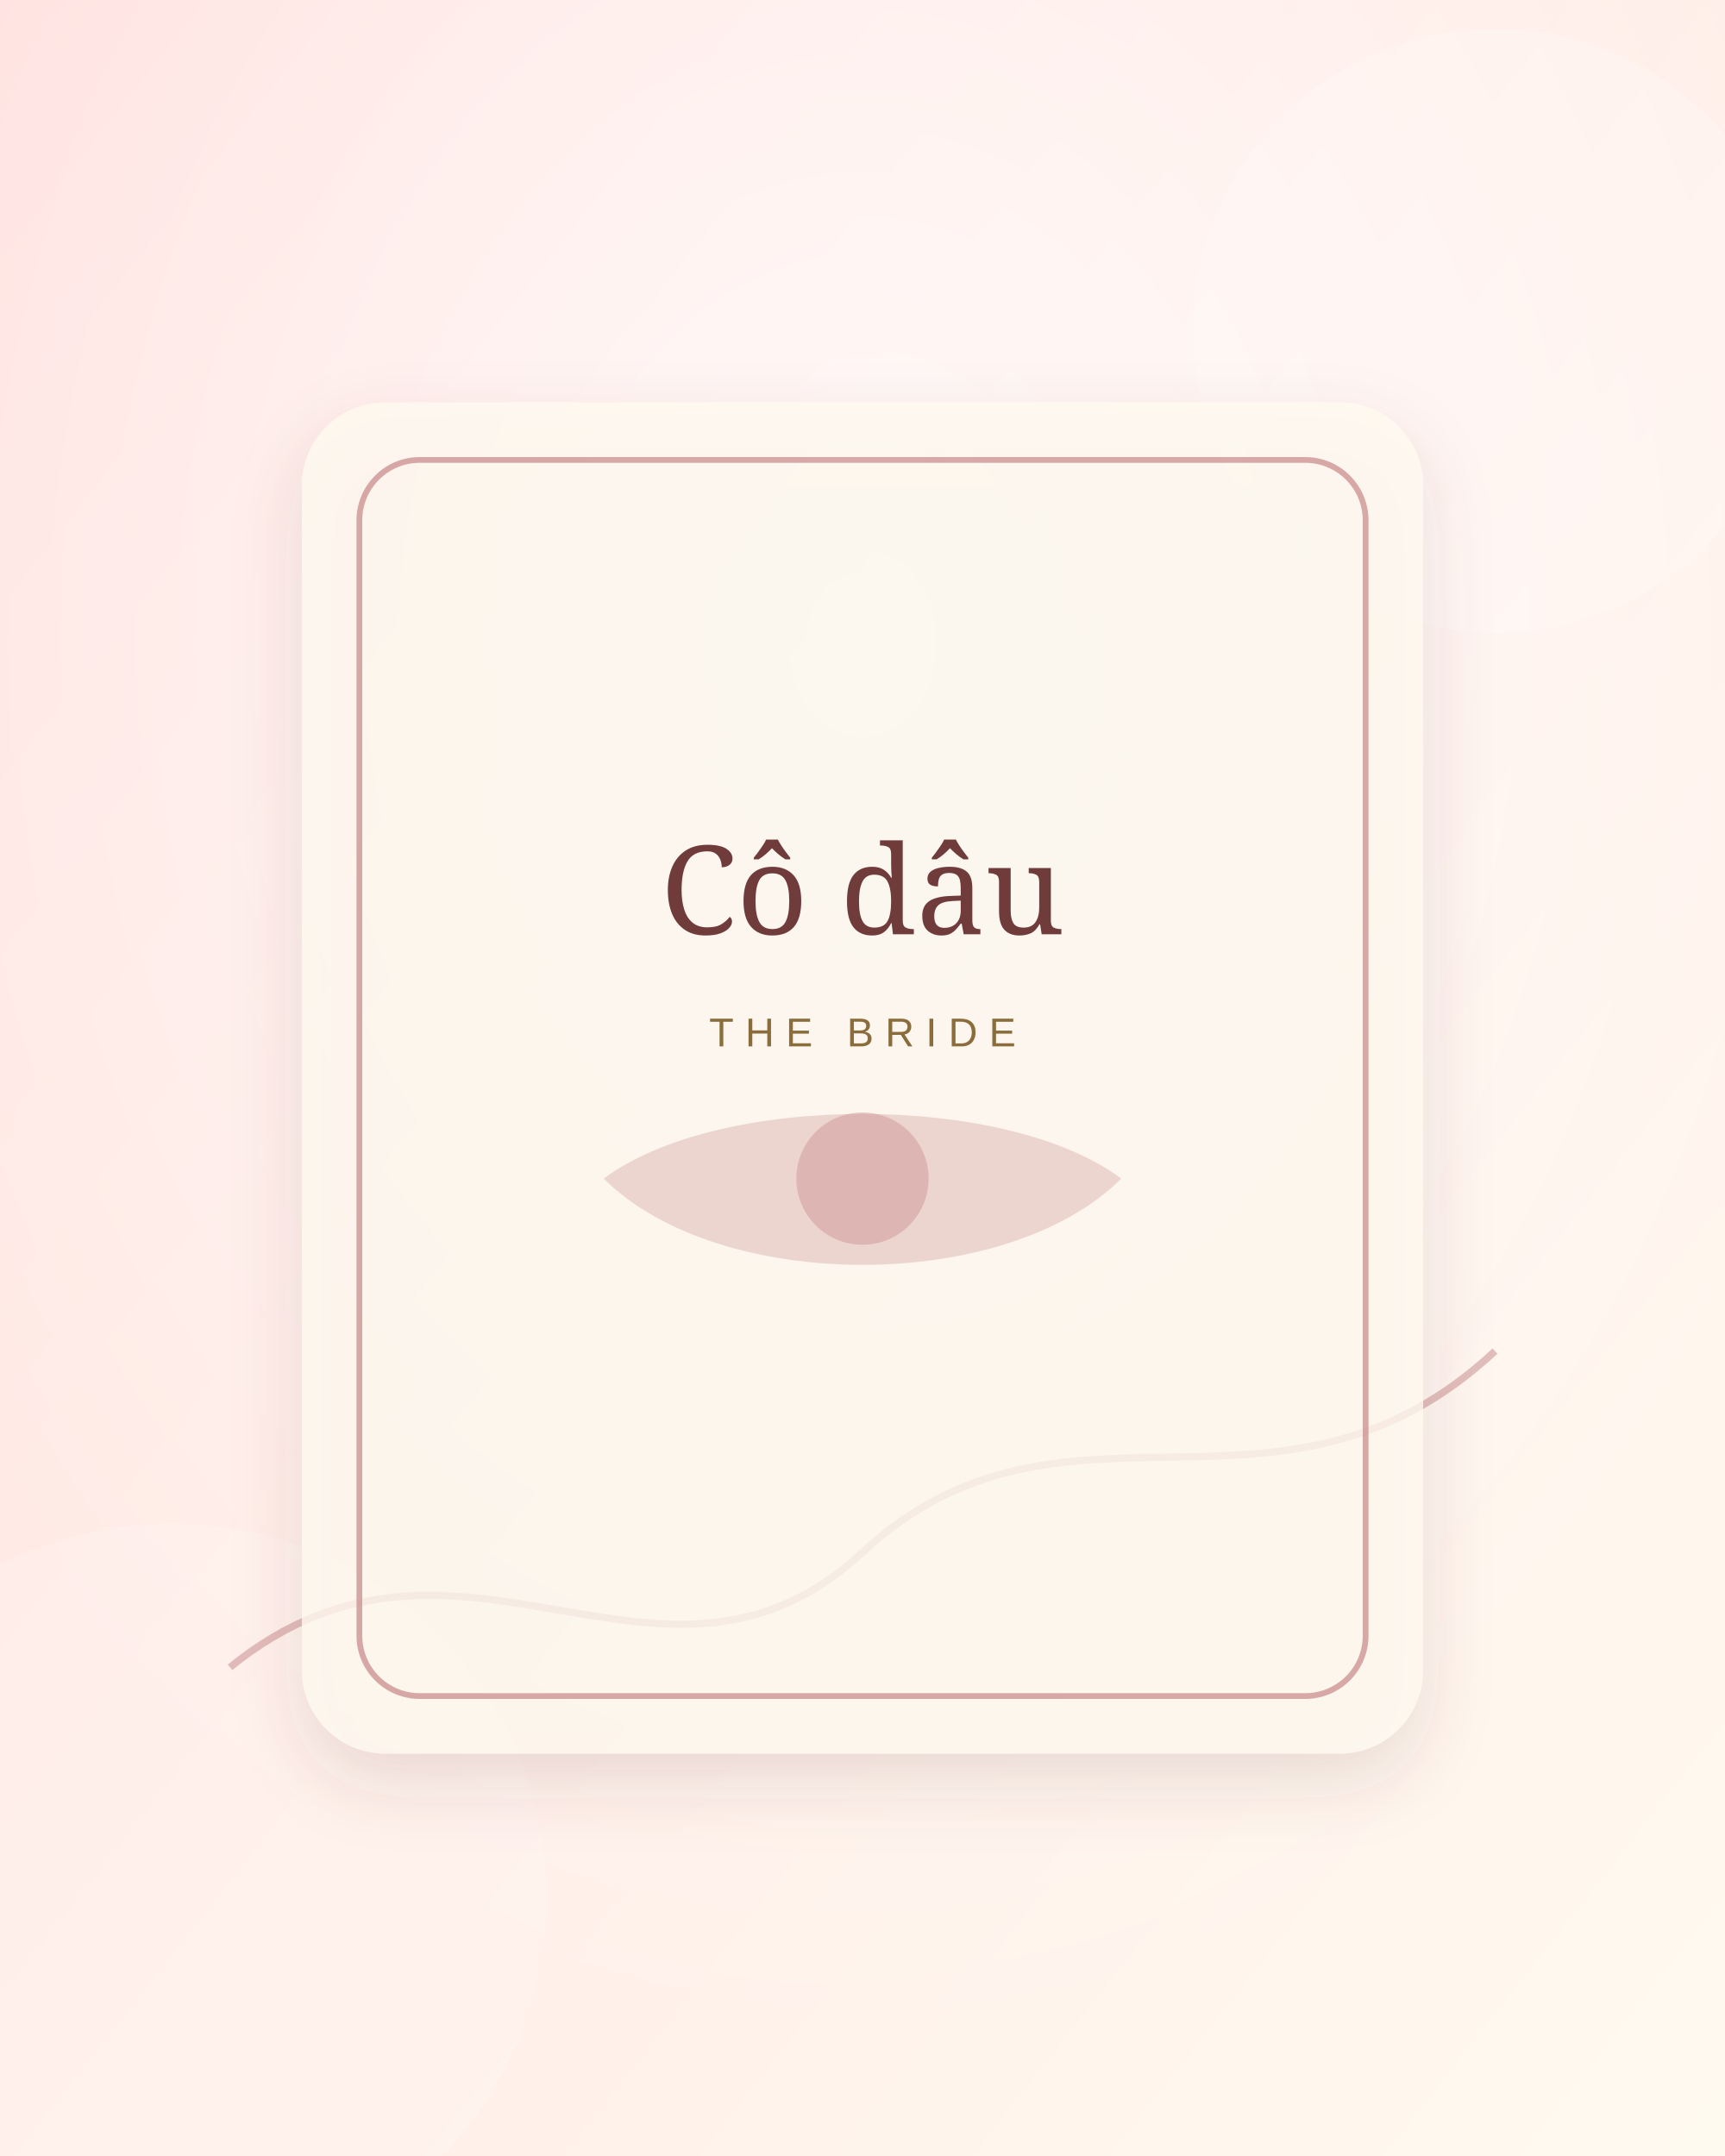
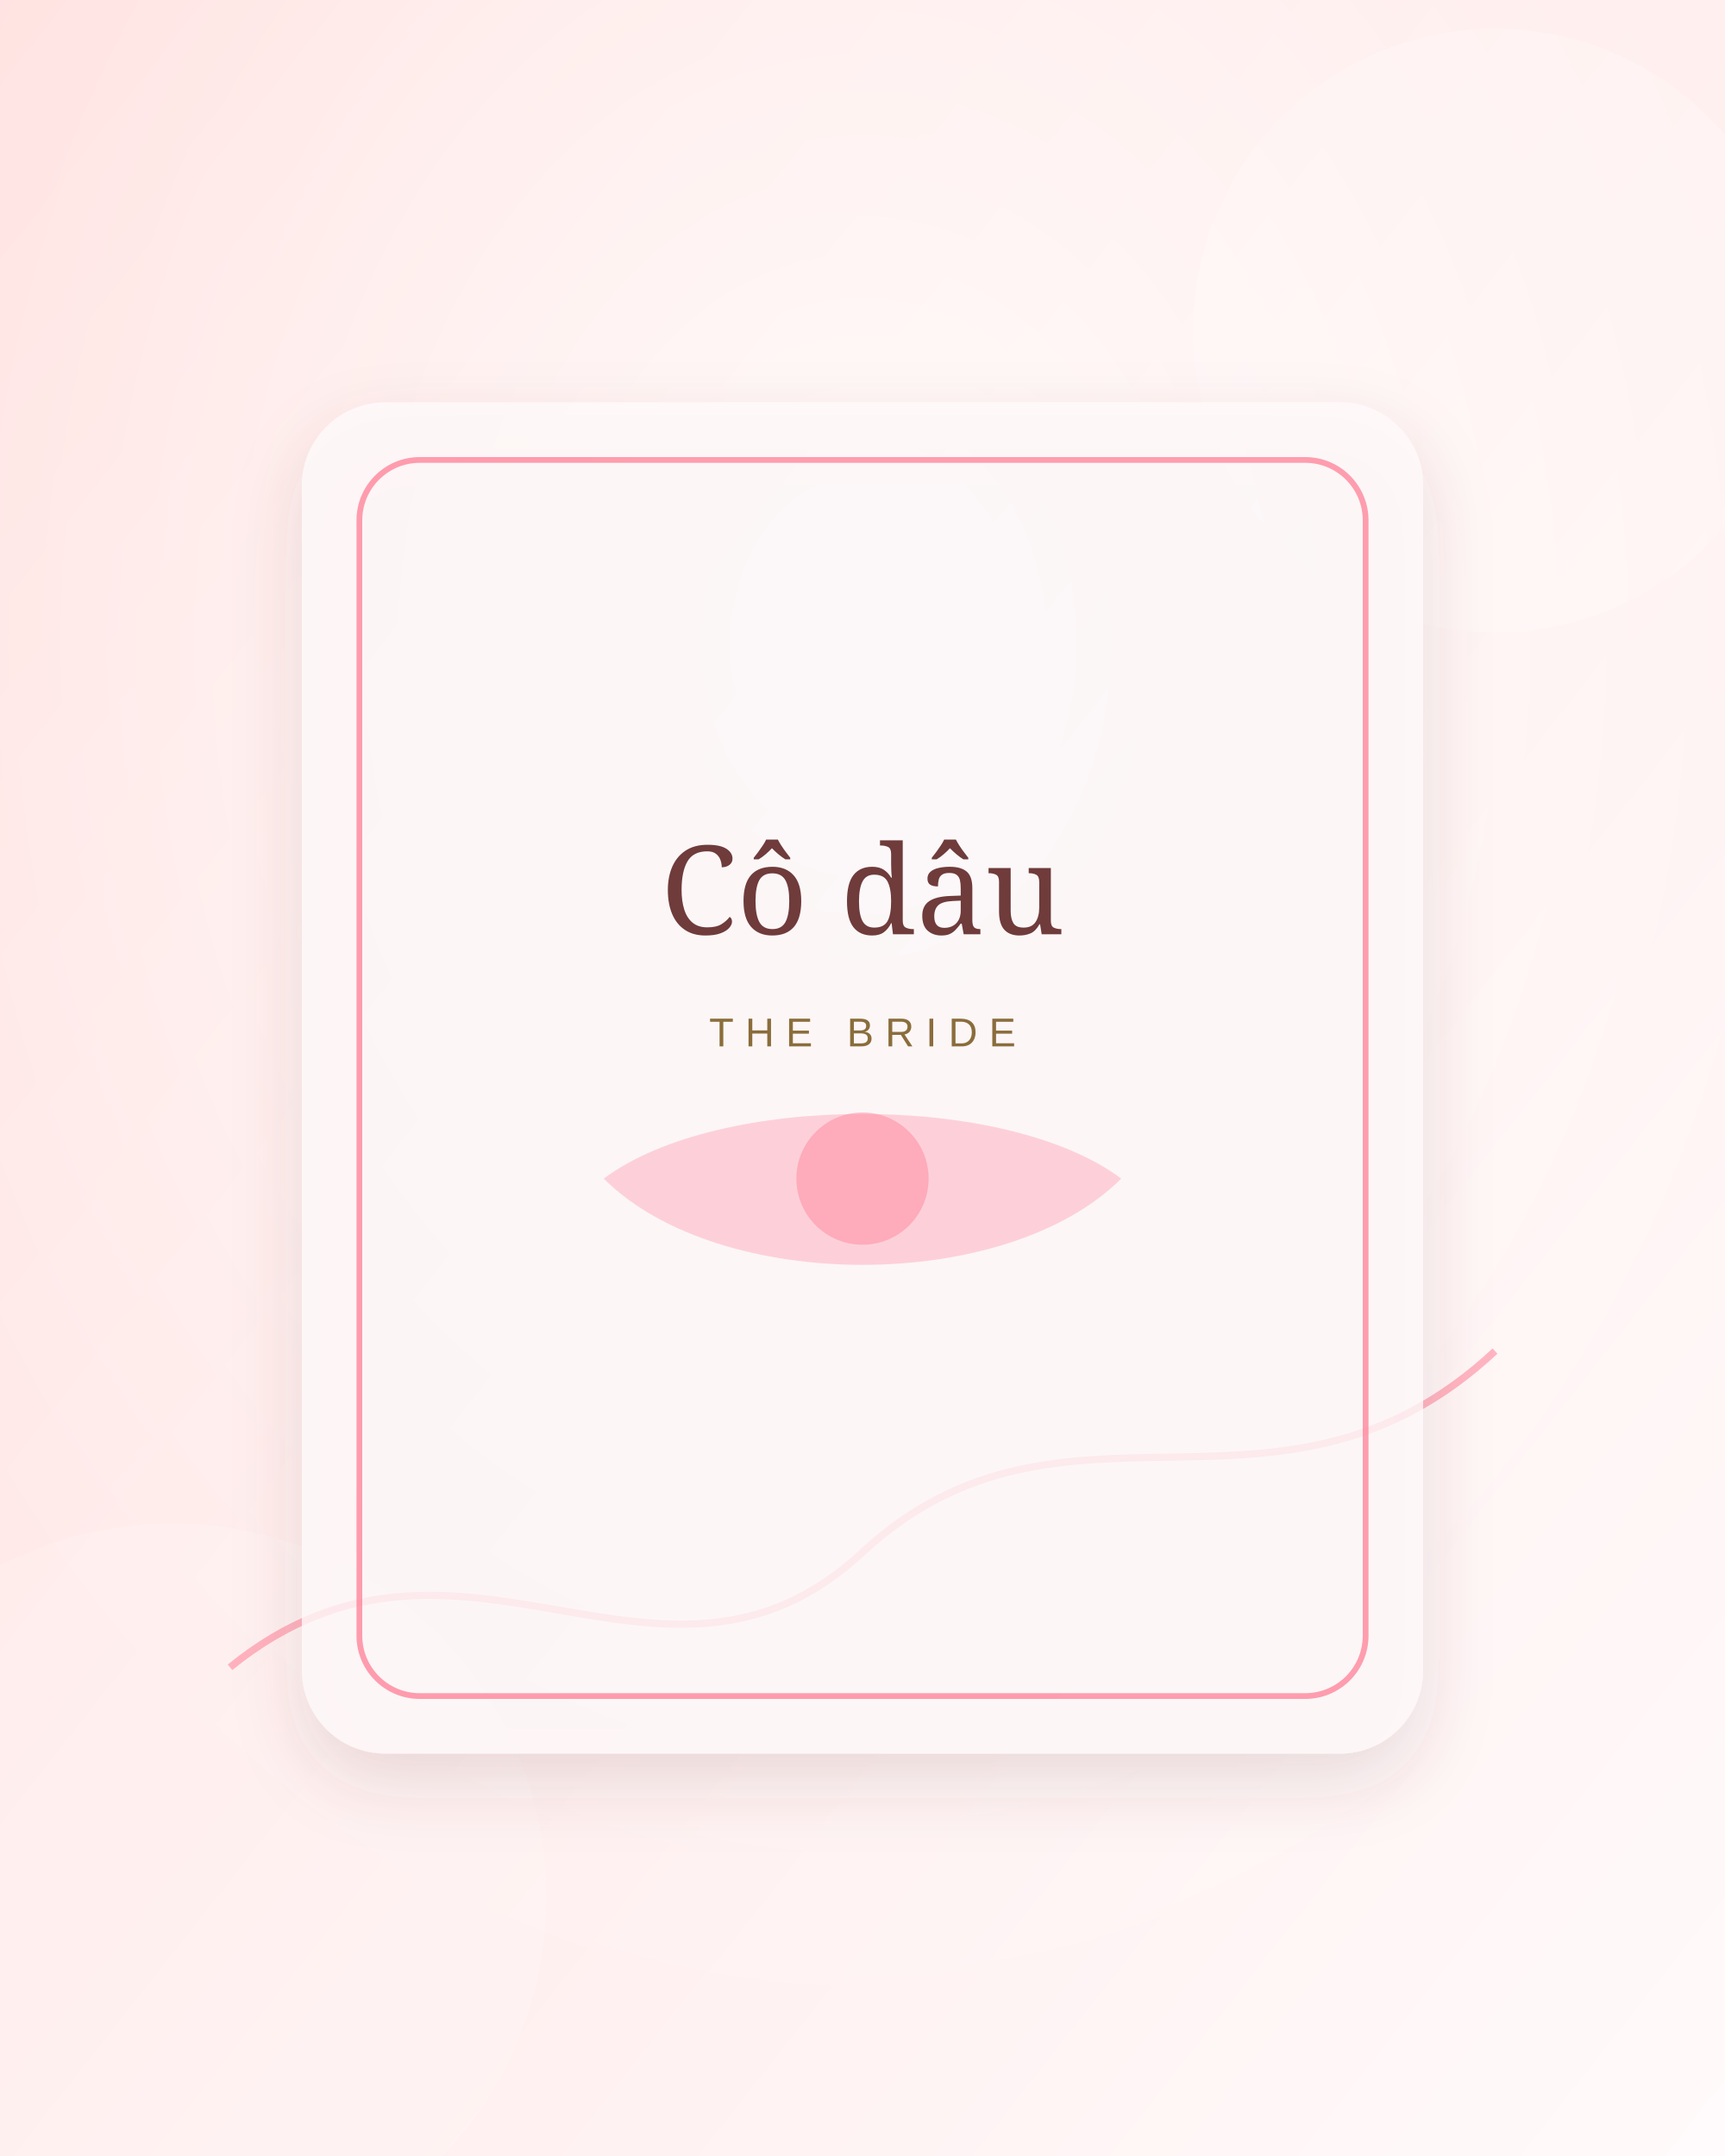
<svg xmlns="http://www.w3.org/2000/svg" width="1200" height="1500" viewBox="0 0 1200 1500" role="img" aria-label="Hà Nhi">
  <defs>
    <linearGradient id="g" x1="0" x2="1" y1="0" y2="1">
      <stop offset="0" stop-color="#ffe1df" />
-       <stop offset="1" stop-color="#fffaf0" />
+       <stop offset="1" stop-color="#fffafb" />
    </linearGradient>
    <radialGradient id="r" cx="50%" cy="30%" r="65%">
      <stop offset="0" stop-color="#ffffff" stop-opacity="0.75" />
      <stop offset="1" stop-color="#ffffff" stop-opacity="0" />
    </radialGradient>
    <filter id="shadow" x="-20%" y="-20%" width="140%" height="140%">
      <feDropShadow dx="0" dy="20" stdDeviation="24" flood-color="#6f3b3b" flood-opacity="0.18" />
    </filter>
  </defs>
  <rect width="1200" height="1500" fill="url(#g)" />
  <rect width="1200" height="1500" fill="url(#r)" />
  <circle cx="1040" cy="230" r="210" fill="#fff" opacity="0.18" />
  <circle cx="120" cy="1320" r="260" fill="#fff" opacity="0.16" />
-   <path d="M160 1160 C320 1030 460 1210 600 1080 C740 950 890 1080 1040 940" fill="none" stroke="#c98f8f" stroke-width="5" opacity="0.55" />
+   <path d="M160 1160 C320 1030 460 1210 600 1080 C740 950 890 1080 1040 940" fill="none" stroke="#ff7f96" stroke-width="5" opacity="0.55" />
  <g filter="url(#shadow)">
-     <rect x="210" y="280" width="780" height="940" rx="58" fill="#fffaf0" opacity="0.78" />
-     <rect x="250" y="320" width="700" height="860" rx="42" fill="none" stroke="#c98f8f" stroke-width="4" opacity="0.75" />
+     <rect x="210" y="280" width="780" height="940" rx="58" fill="#fffafb" opacity="0.78" />
+     <rect x="250" y="320" width="700" height="860" rx="42" fill="none" stroke="#ff7f96" stroke-width="4" opacity="0.75" />
  </g>
  <text x="600" y="650" text-anchor="middle" font-family="Georgia, serif" font-size="86" fill="#6f3b3b">Cô dâu</text>
  <text x="600" y="728" text-anchor="middle" font-family="Arial, sans-serif" font-size="28" letter-spacing="8" fill="#8a6d3b">THE BRIDE</text>
-   <path d="M420 820 C500 760 700 760 780 820 C700 900 500 900 420 820Z" fill="#c98f8f" opacity="0.32" />
-   <circle cx="600" cy="820" r="46" fill="#c98f8f" opacity="0.45" />
+   <path d="M420 820 C500 760 700 760 780 820 C700 900 500 900 420 820Z" fill="#ff7f96" opacity="0.32" />
+   <circle cx="600" cy="820" r="46" fill="#ff7f96" opacity="0.45" />
</svg>
